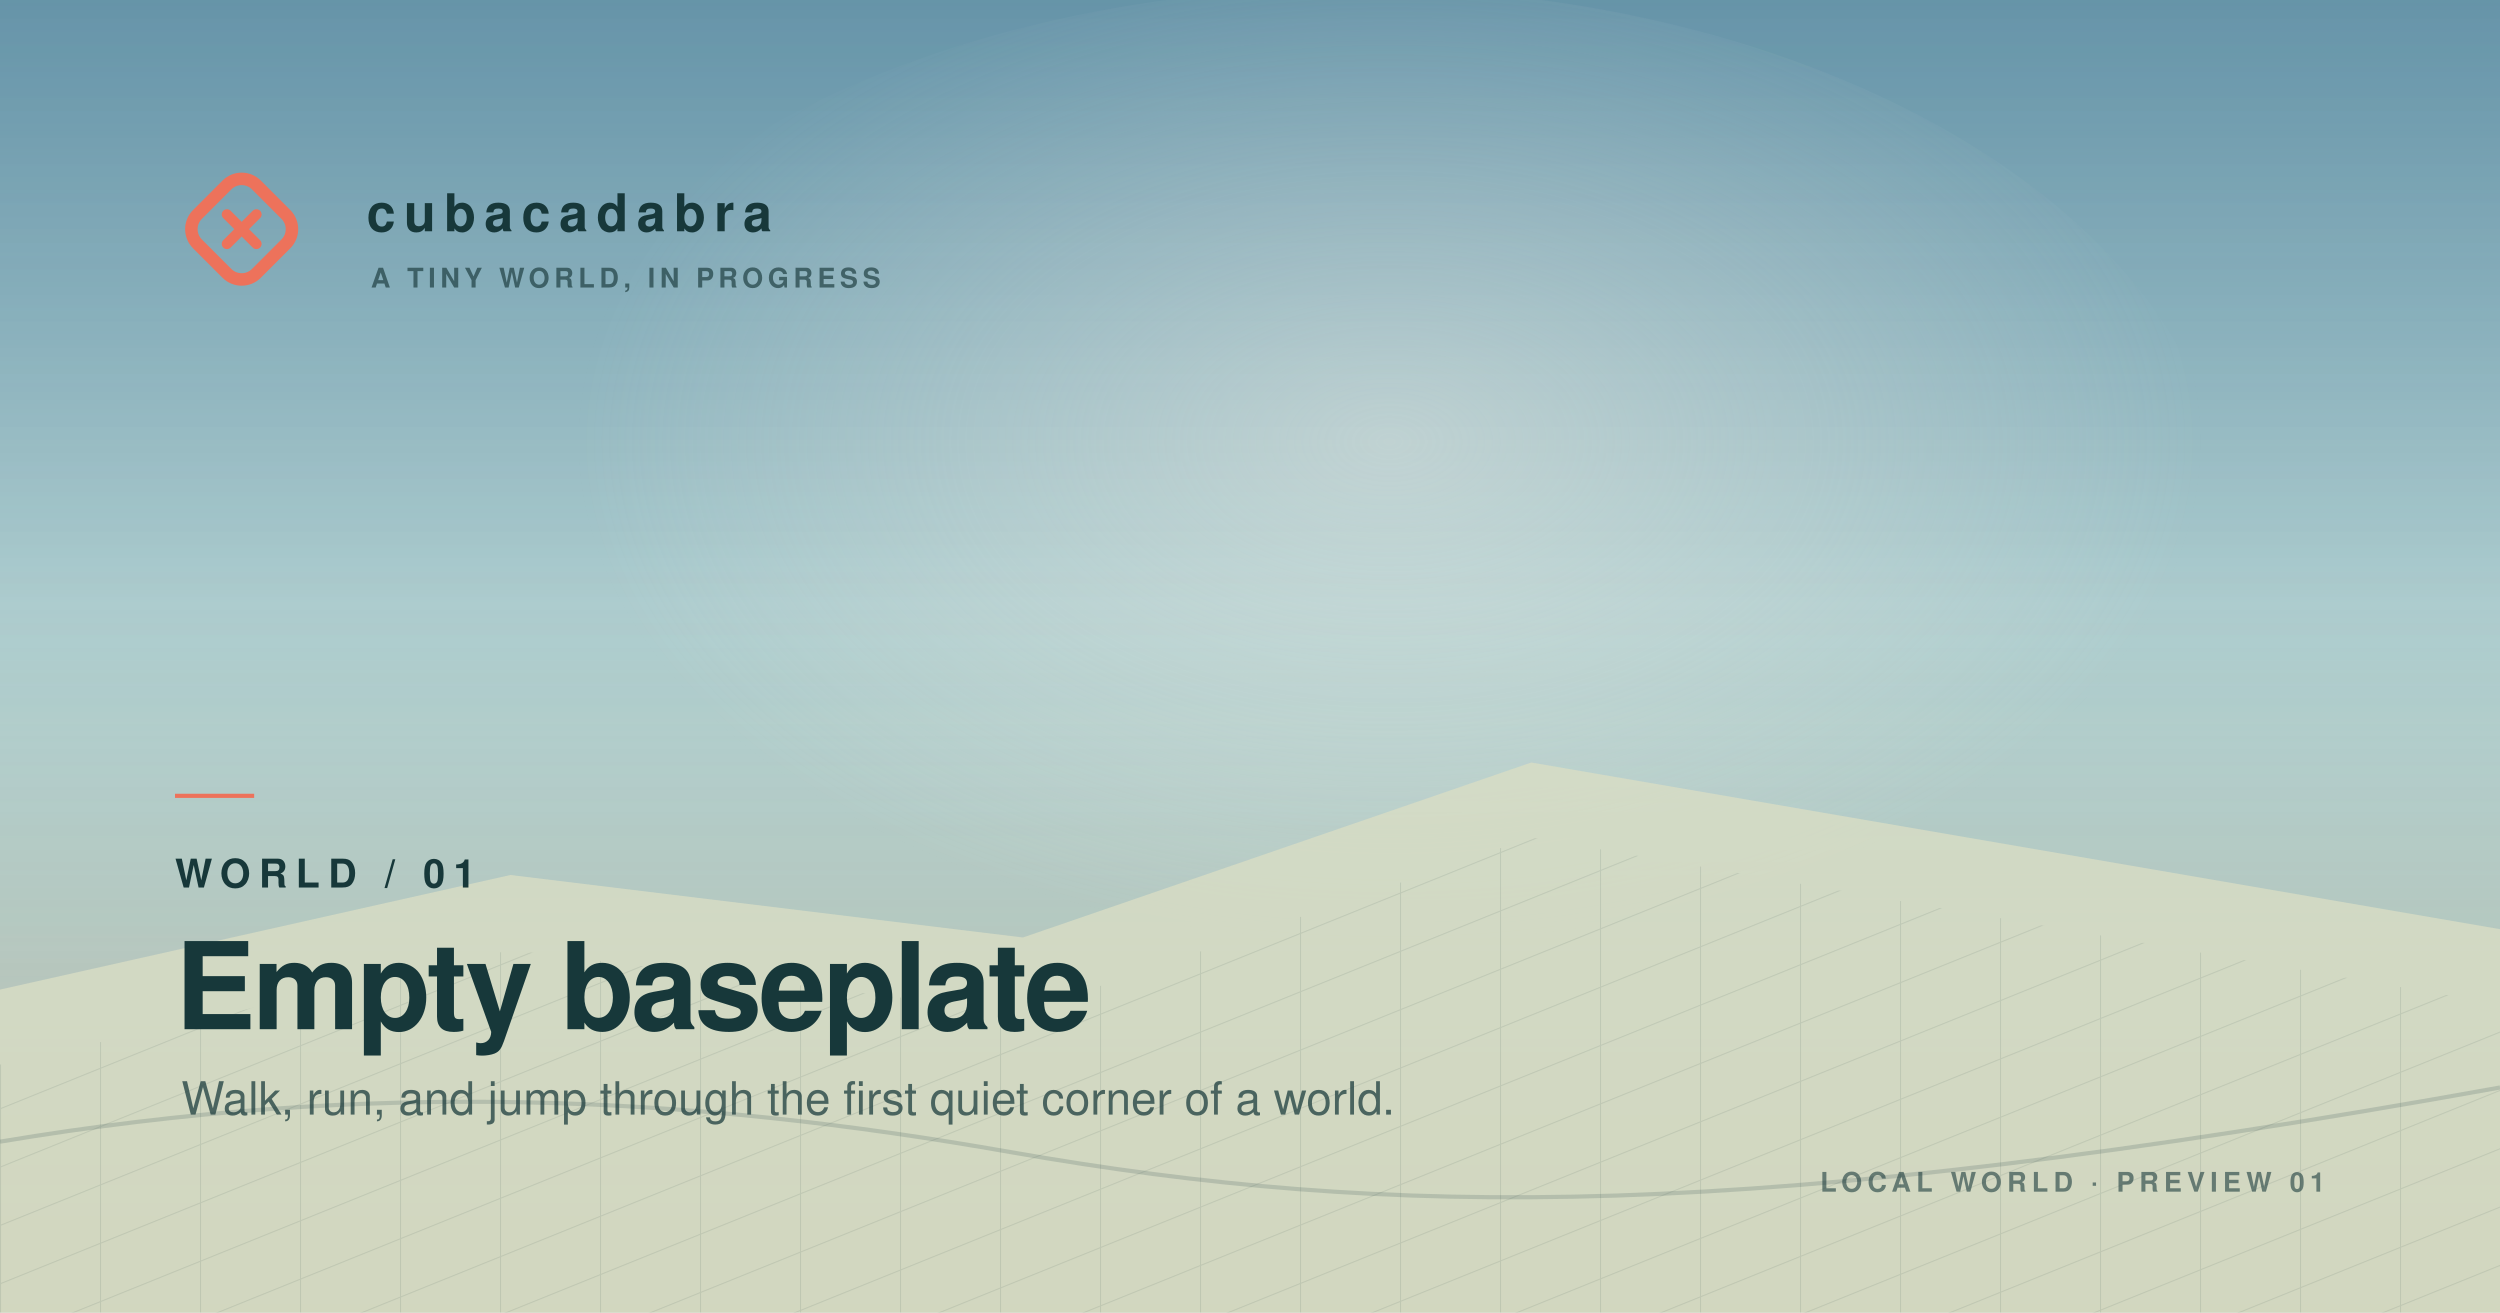
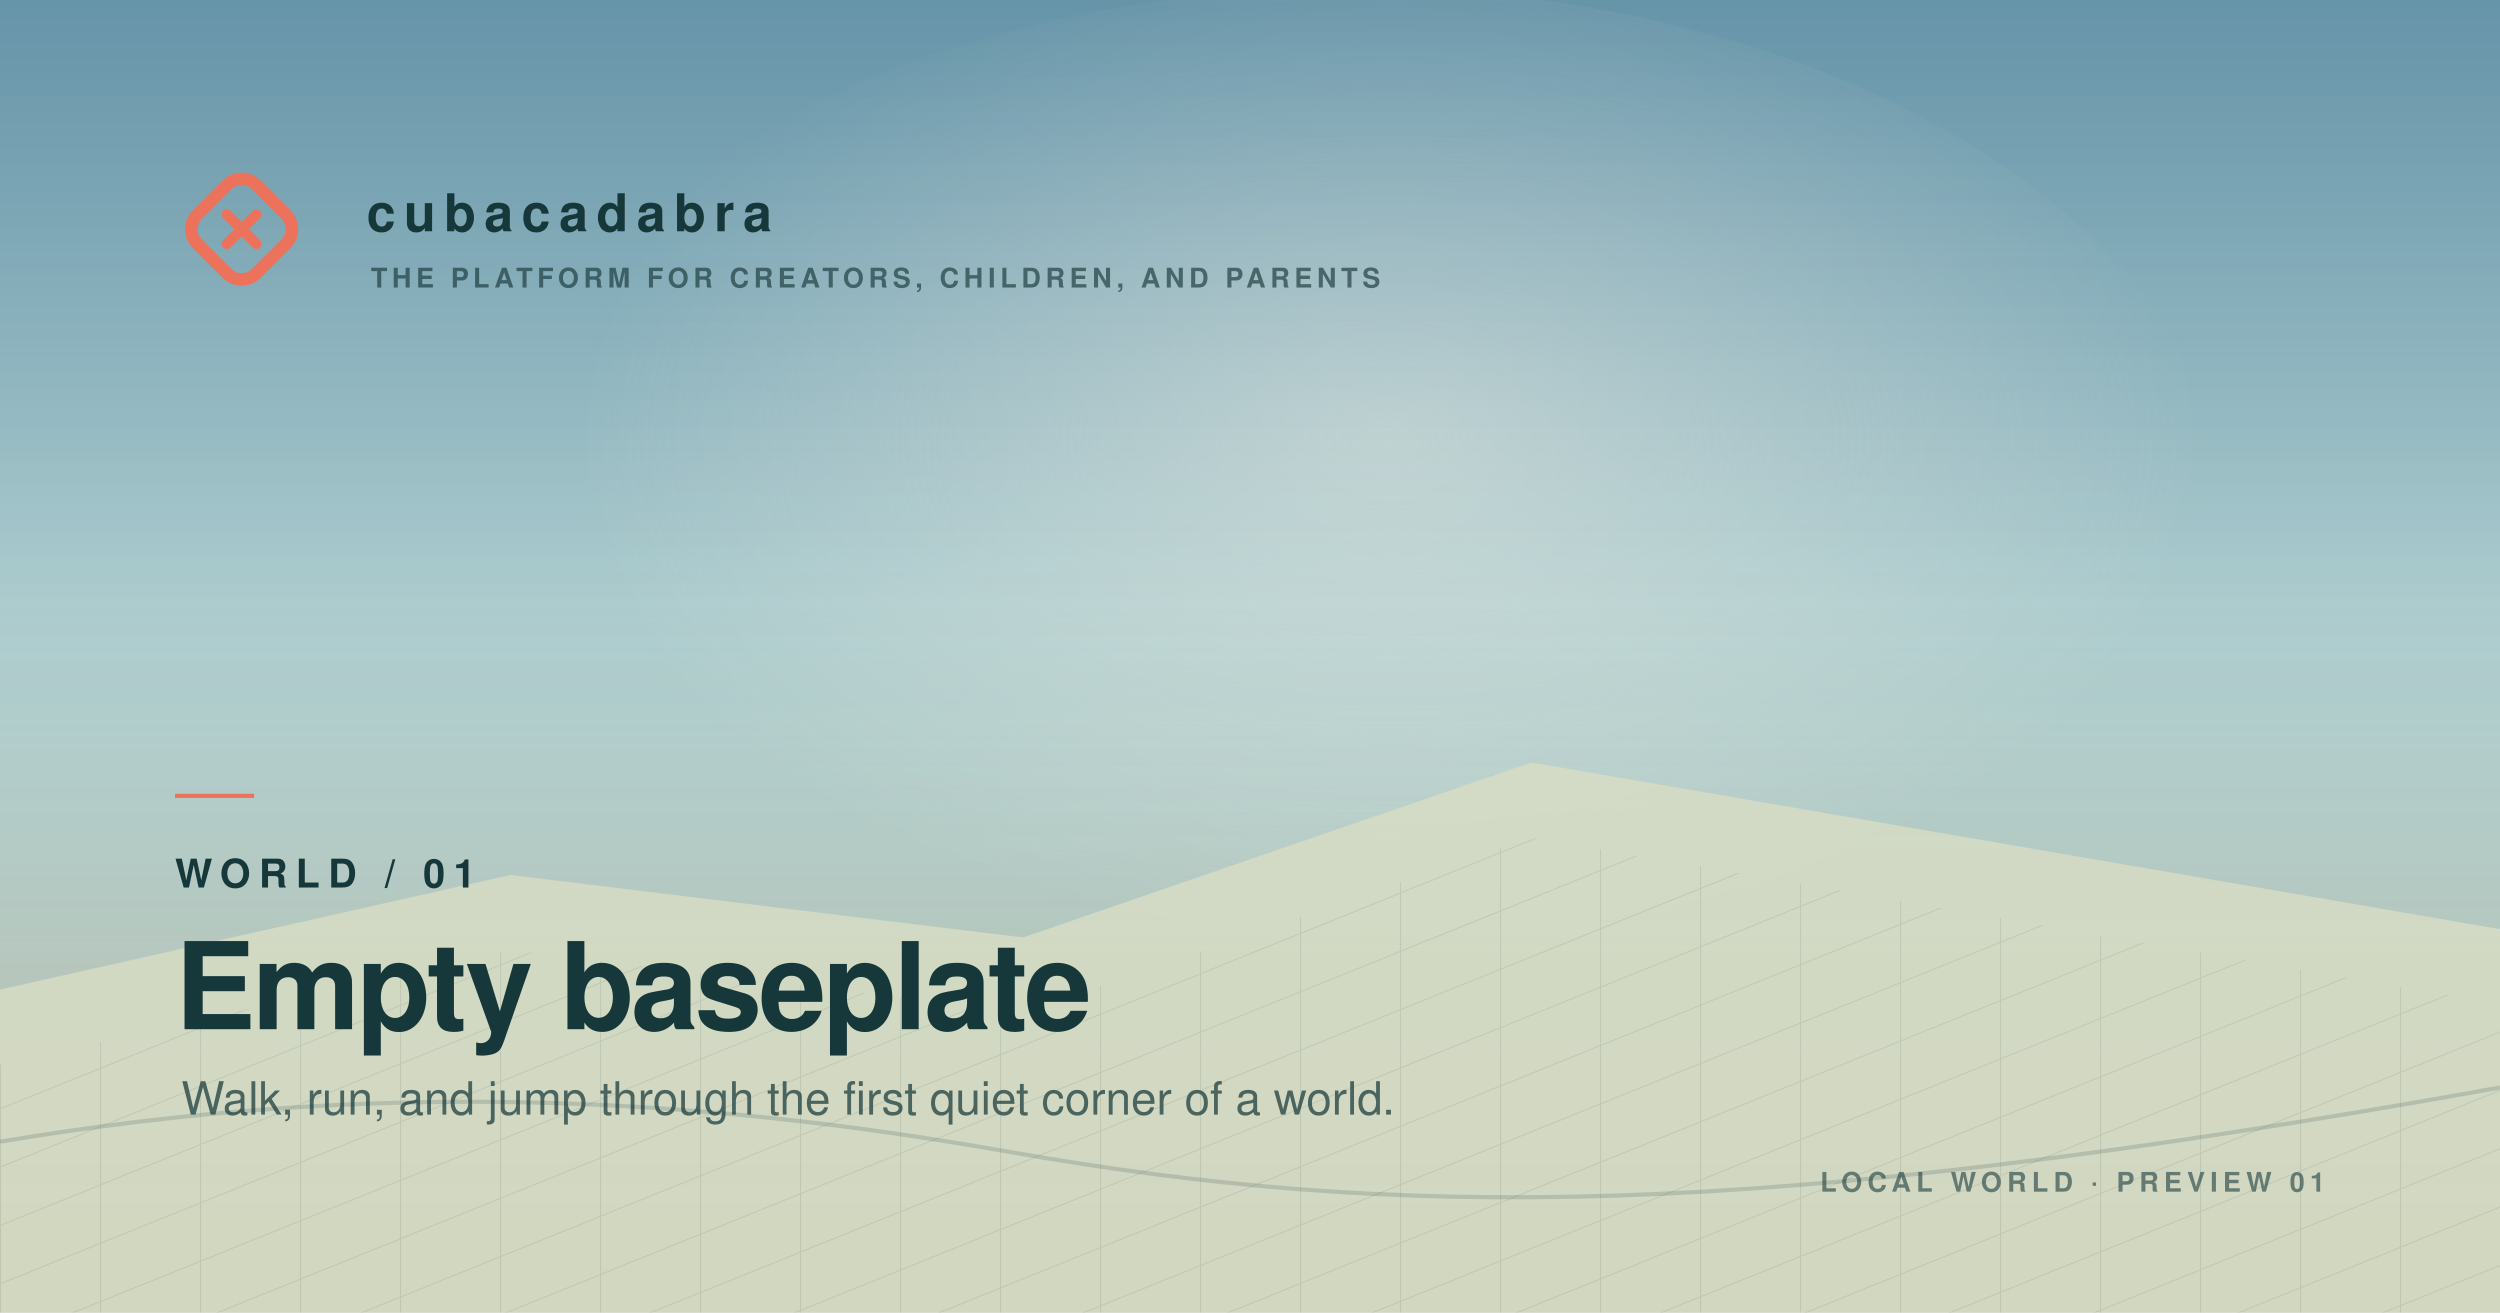
<svg xmlns="http://www.w3.org/2000/svg" width="1200" height="630" viewBox="0 0 1200 630" role="img" aria-labelledby="title description">
  <defs>
    <linearGradient id="sky" x1="0" y1="0" x2="0" y2="1">
      <stop offset="0" stop-color="#79a9c0" />
      <stop offset="0.57" stop-color="#b9d4d1" />
      <stop offset="1" stop-color="#e8e4cd" />
    </linearGradient>
    <linearGradient id="wash" x1="0" y1="0" x2="0" y2="1">
      <stop offset="0" stop-color="#0f353f" stop-opacity="0.18" />
      <stop offset="0.46" stop-color="#0f353f" stop-opacity="0" />
      <stop offset="1" stop-color="#0e2728" stop-opacity="0.22" />
    </linearGradient>
    <radialGradient id="glow" cx="52%" cy="42%" r="46%">
      <stop offset="0" stop-color="#f6f1e7" stop-opacity="0.42" />
      <stop offset="1" stop-color="#f6f1e7" stop-opacity="0" />
    </radialGradient>
    <pattern id="grid" width="48" height="28" patternUnits="userSpaceOnUse" patternTransform="skewY(-22)">
      <path d="M0 0h48M0 0v28" fill="none" stroke="#17383a" stroke-opacity="0.1" stroke-width="1" />
    </pattern>
  </defs>
  <rect width="1200" height="630" fill="url(#sky)" />
  <rect width="1200" height="630" fill="url(#wash)" />
  <ellipse cx="650" cy="254" rx="420" ry="260" fill="url(#glow)" />
  <path d="M0 475 245 420l246 30 244-84 465 80v184H0Z" fill="#d8dcc4" fill-opacity="0.82" />
  <path d="m0 511 245-55 246 30 244-84 465 80v148H0Z" fill="url(#grid)" />
  <path d="M0 548c179-30 332-22 485 5 183 32 354 34 715-31" fill="none" stroke="#17383a" stroke-opacity="0.16" stroke-width="2" />
  <g transform="translate(84 78)">
    <g transform="rotate(45 32 32)" fill="none" stroke="#ed725b" stroke-linecap="round">
      <rect x="12" y="12" width="40" height="40" rx="10" stroke-width="6" />
      <path d="M32 22v20M22 32h20" stroke-width="5" />
    </g>
    <text x="92" y="33" fill="#17383a" font-family="Avenir Next, Avenir, Segoe UI, Helvetica, Arial, sans-serif" font-size="25" font-weight="800" letter-spacing="4">cubacadabra</text>
-     <text x="94" y="60" fill="#17383a" fill-opacity="0.65" font-family="Avenir Next, Avenir, Segoe UI, Helvetica, Arial, sans-serif" font-size="13" font-weight="700" letter-spacing="2.2">A TINY WORLD, IN PROGRESS</text>
+     <text x="94" y="60" fill="#17383a" fill-opacity="0.65" font-family="Avenir Next, Avenir, Segoe UI, Helvetica, Arial, sans-serif" font-size="13" font-weight="700" letter-spacing="2.2">THE PLATFORM FOR CREATORS, CHILDREN, AND PARENTS</text>
  </g>
  <g transform="translate(84 382)">
    <path d="M0 0h38" stroke="#ed725b" stroke-width="2" />
    <text x="0" y="44" fill="#17383a" font-family="Avenir Next, Avenir, Segoe UI, Helvetica, Arial, sans-serif" font-size="19" font-weight="700" letter-spacing="4">WORLD / 01</text>
    <text x="0" y="112" fill="#17383a" font-family="Avenir Next, Avenir, Segoe UI, Helvetica, Arial, sans-serif" font-size="58" font-weight="700" letter-spacing="-1.5">Empty baseplate</text>
    <text x="3" y="153" fill="#17383a" fill-opacity="0.72" font-family="Avenir Next, Avenir, Segoe UI, Helvetica, Arial, sans-serif" font-size="22" font-weight="500">Walk, run, and jump through the first quiet corner of a world.</text>
  </g>
  <text x="1116" y="572" text-anchor="end" fill="#17383a" fill-opacity="0.58" font-family="Avenir Next, Avenir, Segoe UI, Helvetica, Arial, sans-serif" font-size="13" font-weight="700" letter-spacing="2.5">LOCAL WORLD · PREVIEW 01</text>
</svg>
